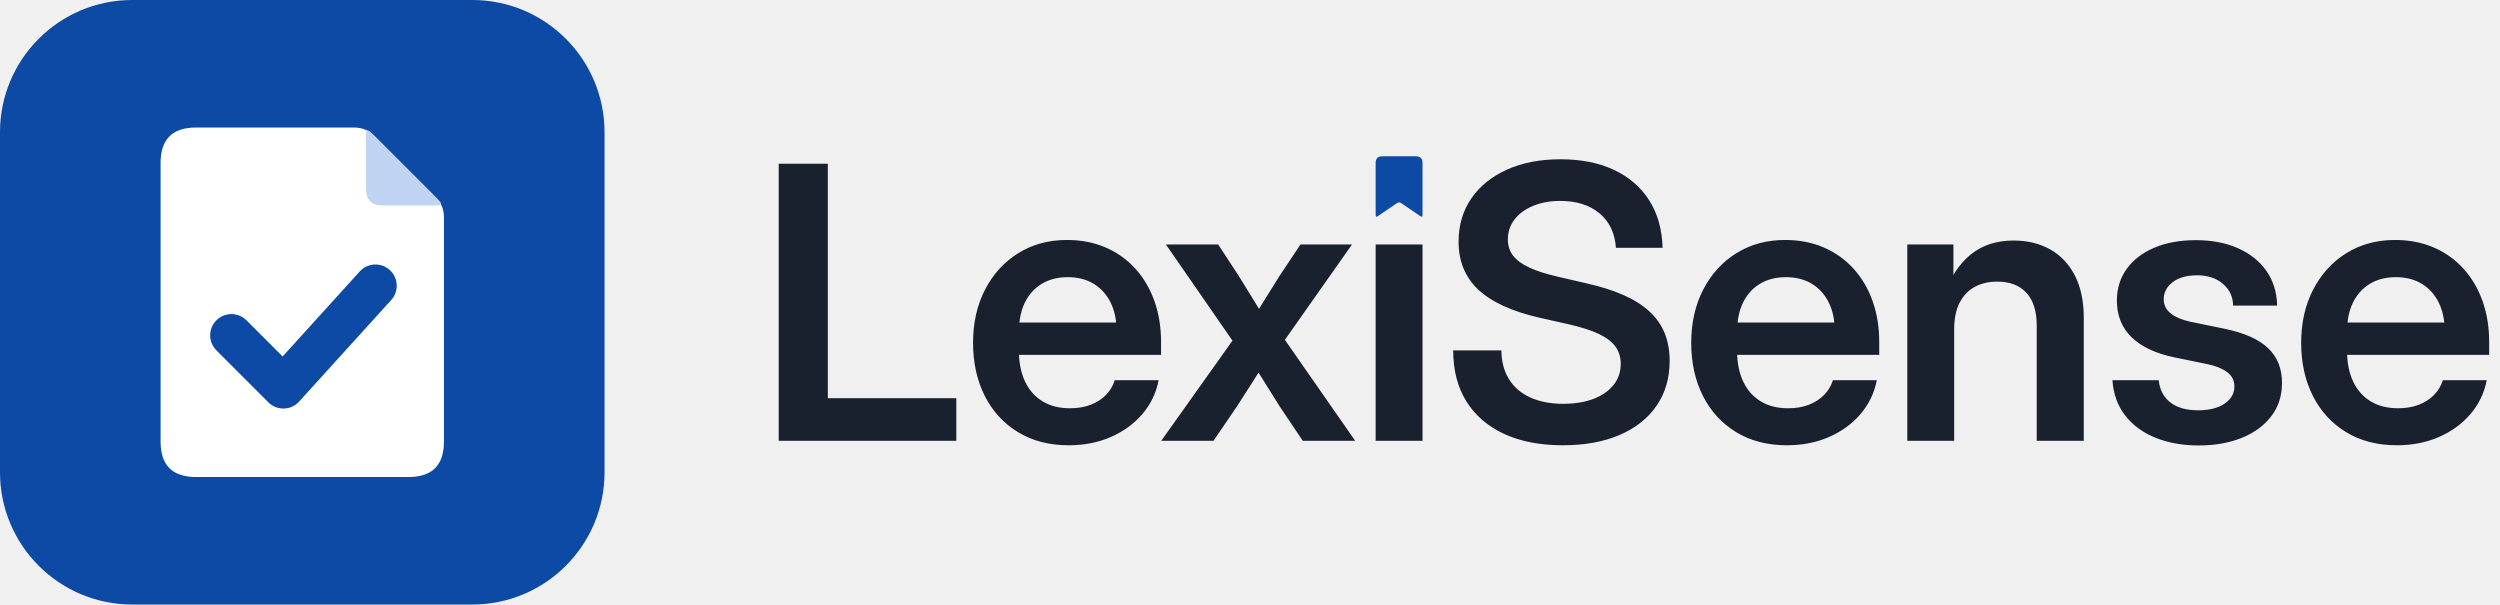
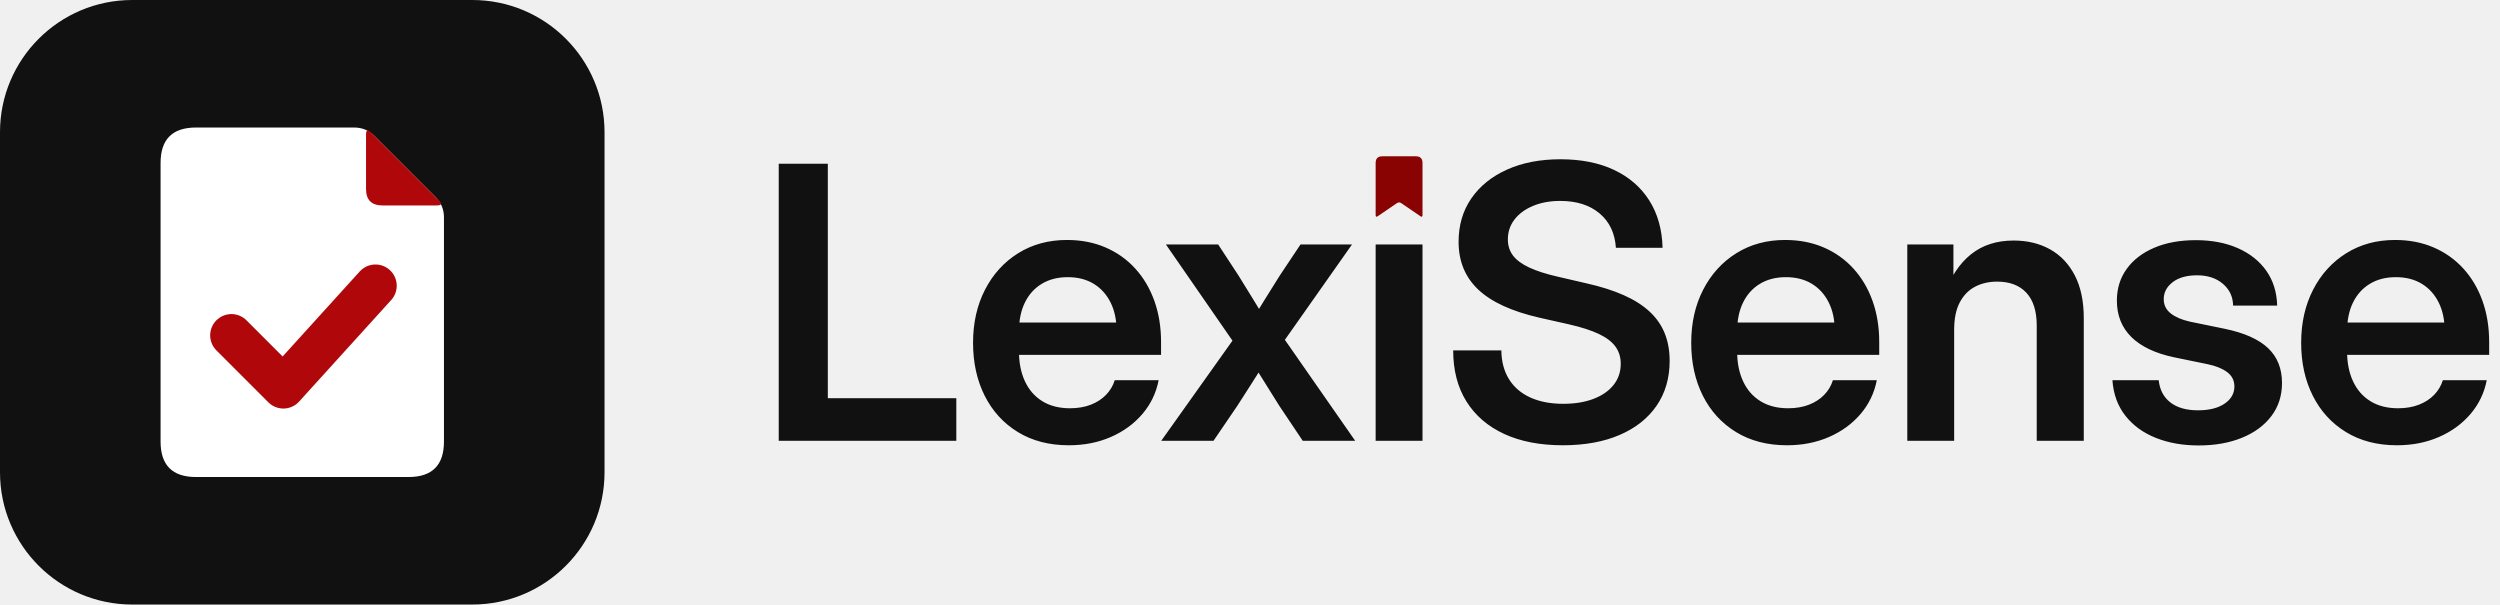
<svg xmlns="http://www.w3.org/2000/svg" viewBox="0 0 397 96" width="397" height="96" role="img" aria-label="LexiSense">
  <g transform="scale(0.1875)">
-     <rect width="512" height="512" rx="112" fill="#0D4AA5" />
+     <rect width="512" height="512" rx="112" fill="#111111" />
    <path d="M136.0 138.0 Q136.0 108.0 166.0 108.0 L300.0 108.0 Q310.0 108.0 317.1 115.1 L368.9 166.9 Q376.0 174.0 376.0 184.0 L376.0 374.0 Q376.0 404.0 346.0 404.0 L166.0 404.0 Q136.0 404.0 136.0 374.0 Z" fill="#FFFFFF" />
-     <path d="M310.0 114.0 Q310.0 108.0 314.2 112.2 L371.8 169.8 Q376.0 174.0 370.0 174.0 L324.0 174.0 Q310.0 174.0 310.0 160.0 Z" fill="#BFD3F2" />
-     <path d="M196 284 L240 328 L318 242" fill="none" stroke="#0D4AA5" stroke-width="36" stroke-linecap="round" stroke-linejoin="round" />
+     <path d="M310.0 114.0 Q310.0 108.0 314.2 112.2 L371.8 169.8 Q376.0 174.0 370.0 174.0 L324.0 174.0 Q310.0 174.0 310.0 160.0 Z" fill="#B0080A" />
+     <path d="M196 284 L240 328 L318 242" fill="none" stroke="#B0080A" stroke-width="36" stroke-linecap="round" stroke-linejoin="round" />
  </g>
  <g transform="translate(120.00 70.00) scale(0.02953 -0.02953)">
-     <path d="M124 0V1490H388V229H1079V0ZM1684 -24Q1526 -24 1410.0 47.0Q1294 118 1231.5 242.5Q1169 367 1169 527Q1169 688 1233.5 813.0Q1298 938 1412.0 1009.0Q1526 1080 1674 1080Q1788 1080 1881.0 1040.0Q1974 1000 2041.0 926.5Q2108 853 2144.0 752.5Q2180 652 2180 531V462H1269V636H2054L1941 589Q1941 679 1908.5 744.0Q1876 809 1817.5 844.5Q1759 880 1678 880Q1598 880 1539.0 844.5Q1480 809 1448.0 744.0Q1416 679 1416 589V480Q1416 389 1448.0 320.0Q1480 251 1541.5 213.0Q1603 175 1690 175Q1753 175 1802.0 194.0Q1851 213 1884.0 247.0Q1917 281 1931 326H2167Q2147 223 2079.5 144.0Q2012 65 1910.0 20.5Q1808 -24 1684 -24ZM2181 0 2612 606 2608 475 2206 1056H2487L2597 888Q2638 822 2676.0 760.0Q2714 698 2752 635H2661Q2700 698 2738.0 760.0Q2776 822 2818 888L2930 1056H3207L2798 475L2802 606L3224 0H2942L2816 188Q2776 252 2738.5 312.0Q2701 372 2663 433H2746Q2707 372 2669.5 312.0Q2632 252 2590 188L2462 0ZM3334 0V1056H3586V0ZM4341 -24Q4157 -24 4025.0 37.0Q3893 98 3822.0 212.0Q3751 326 3751 486H4010Q4011 396 4051.0 331.5Q4091 267 4165.5 233.0Q4240 199 4343 199Q4436 199 4505.5 225.5Q4575 252 4613.5 300.5Q4652 349 4652 414Q4652 467 4624.0 506.0Q4596 545 4535.5 574.0Q4475 603 4375 626L4215 662Q3992 713 3886.0 813.0Q3780 913 3780 1070Q3780 1204 3848.5 1303.5Q3917 1403 4040.5 1458.5Q4164 1514 4328 1514Q4495 1514 4616.5 1456.5Q4738 1399 4805.5 1292.5Q4873 1186 4877 1038H4626Q4618 1156 4538.0 1223.0Q4458 1290 4327 1290Q4245 1290 4181.0 1263.5Q4117 1237 4081.0 1190.5Q4045 1144 4045 1083Q4045 1033 4072.5 996.5Q4100 960 4159.5 932.0Q4219 904 4316 882L4467 847Q4583 821 4667.5 783.5Q4752 746 4807.0 695.0Q4862 644 4888.5 578.0Q4915 512 4915 430Q4915 291 4845.0 189.0Q4775 87 4646.0 31.5Q4517 -24 4341 -24ZM5546 -24Q5388 -24 5272.0 47.0Q5156 118 5093.5 242.5Q5031 367 5031 527Q5031 688 5095.5 813.0Q5160 938 5274.0 1009.0Q5388 1080 5536 1080Q5650 1080 5743.0 1040.0Q5836 1000 5903.0 926.5Q5970 853 6006.0 752.5Q6042 652 6042 531V462H5131V636H5916L5803 589Q5803 679 5770.5 744.0Q5738 809 5679.5 844.5Q5621 880 5540 880Q5460 880 5401.0 844.5Q5342 809 5310.0 744.0Q5278 679 5278 589V480Q5278 389 5310.0 320.0Q5342 251 5403.5 213.0Q5465 175 5552 175Q5615 175 5664.0 194.0Q5713 213 5746.0 247.0Q5779 281 5793 326H6029Q6009 223 5941.5 144.0Q5874 65 5772.0 20.5Q5670 -24 5546 -24ZM6445 597V0H6193V1056H6441V787H6392Q6443 929 6535.5 1003.0Q6628 1077 6765 1077Q6876 1077 6961.0 1029.5Q7046 982 7094.0 889.0Q7142 796 7142 660V0H6889V620Q6889 736 6833.5 796.0Q6778 856 6676 856Q6610 856 6558.0 829.0Q6506 802 6475.5 745.0Q6445 688 6445 597ZM7760 -25Q7632 -25 7530.0 15.5Q7428 56 7366.0 134.5Q7304 213 7296 326H7545Q7553 249 7607.5 206.5Q7662 164 7756 164Q7847 164 7899.5 200.0Q7952 236 7952 292Q7952 340 7913.5 369.0Q7875 398 7808 412L7628 449Q7476 481 7398.0 558.0Q7320 635 7320 754Q7320 851 7372.5 924.0Q7425 997 7520.5 1038.0Q7616 1079 7745 1079Q7873 1079 7970.5 1036.0Q8068 993 8123.5 914.5Q8179 836 8182 727H7945Q7944 798 7890.5 844.0Q7837 890 7751 890Q7668 890 7620.0 853.0Q7572 816 7572 762Q7572 715 7609.0 685.5Q7646 656 7712 641L7902 602Q8059 569 8133.5 498.0Q8208 427 8208 311Q8208 208 8150.5 132.5Q8093 57 7992.0 16.0Q7891 -25 7760 -25ZM8826 -24Q8668 -24 8552.0 47.0Q8436 118 8373.5 242.5Q8311 367 8311 527Q8311 688 8375.5 813.0Q8440 938 8554.0 1009.0Q8668 1080 8816 1080Q8930 1080 9023.0 1040.0Q9116 1000 9183.0 926.5Q9250 853 9286.0 752.5Q9322 652 9322 531V462H8411V636H9196L9083 589Q9083 679 9050.5 744.0Q9018 809 8959.5 844.5Q8901 880 8820 880Q8740 880 8681.0 844.5Q8622 809 8590.0 744.0Q8558 679 8558 589V480Q8558 389 8590.0 320.0Q8622 251 8683.5 213.0Q8745 175 8832 175Q8895 175 8944.0 194.0Q8993 213 9026.0 247.0Q9059 281 9073 326H9309Q9289 223 9221.5 144.0Q9154 65 9052.0 20.5Q8950 -24 8826 -24Z" fill="#19202E" />
-     <path d="M3370.0 1530.0 Q3334.0 1530.0 3334.0 1494.0 L3334.0 1214.0 Q3334.0 1200.0 3345.6 1207.9 L3448.4 1278.1 Q3460.0 1286.0 3471.6 1278.1 L3574.4 1207.9 Q3586.0 1200.0 3586.0 1214.0 L3586.0 1494.0 Q3586.0 1530.0 3550.0 1530.0 Z" fill="#0D4AA5" />
+     <path d="M124 0V1490H388V229H1079V0ZM1684 -24Q1526 -24 1410.0 47.0Q1294 118 1231.5 242.5Q1169 367 1169 527Q1169 688 1233.5 813.0Q1298 938 1412.0 1009.0Q1526 1080 1674 1080Q1788 1080 1881.0 1040.0Q1974 1000 2041.0 926.5Q2108 853 2144.0 752.5Q2180 652 2180 531V462H1269V636H2054L1941 589Q1941 679 1908.5 744.0Q1876 809 1817.5 844.5Q1759 880 1678 880Q1598 880 1539.0 844.5Q1480 809 1448.0 744.0Q1416 679 1416 589V480Q1416 389 1448.0 320.0Q1480 251 1541.5 213.0Q1603 175 1690 175Q1753 175 1802.0 194.0Q1851 213 1884.0 247.0Q1917 281 1931 326H2167Q2147 223 2079.5 144.0Q2012 65 1910.0 20.5Q1808 -24 1684 -24ZM2181 0 2612 606 2608 475 2206 1056H2487L2597 888Q2638 822 2676.0 760.0Q2714 698 2752 635H2661Q2700 698 2738.0 760.0Q2776 822 2818 888L2930 1056H3207L2798 475L2802 606L3224 0H2942L2816 188Q2776 252 2738.5 312.0Q2701 372 2663 433H2746Q2707 372 2669.5 312.0Q2632 252 2590 188L2462 0ZM3334 0V1056H3586V0ZM4341 -24Q4157 -24 4025.0 37.0Q3893 98 3822.0 212.0Q3751 326 3751 486H4010Q4011 396 4051.0 331.5Q4091 267 4165.5 233.0Q4240 199 4343 199Q4436 199 4505.5 225.5Q4575 252 4613.5 300.5Q4652 349 4652 414Q4652 467 4624.0 506.0Q4596 545 4535.5 574.0Q4475 603 4375 626L4215 662Q3992 713 3886.0 813.0Q3780 913 3780 1070Q3780 1204 3848.5 1303.5Q3917 1403 4040.5 1458.5Q4164 1514 4328 1514Q4495 1514 4616.5 1456.5Q4738 1399 4805.5 1292.5Q4873 1186 4877 1038H4626Q4618 1156 4538.0 1223.0Q4458 1290 4327 1290Q4245 1290 4181.0 1263.5Q4117 1237 4081.0 1190.5Q4045 1144 4045 1083Q4045 1033 4072.5 996.5Q4100 960 4159.5 932.0Q4219 904 4316 882L4467 847Q4583 821 4667.5 783.5Q4752 746 4807.0 695.0Q4862 644 4888.5 578.0Q4915 512 4915 430Q4915 291 4845.0 189.0Q4775 87 4646.0 31.5Q4517 -24 4341 -24ZM5546 -24Q5388 -24 5272.0 47.0Q5156 118 5093.5 242.5Q5031 367 5031 527Q5031 688 5095.5 813.0Q5160 938 5274.0 1009.0Q5388 1080 5536 1080Q5650 1080 5743.0 1040.0Q5836 1000 5903.0 926.5Q5970 853 6006.0 752.5Q6042 652 6042 531V462H5131V636H5916L5803 589Q5803 679 5770.5 744.0Q5738 809 5679.5 844.5Q5621 880 5540 880Q5460 880 5401.0 844.5Q5342 809 5310.0 744.0Q5278 679 5278 589V480Q5278 389 5310.0 320.0Q5342 251 5403.5 213.0Q5465 175 5552 175Q5615 175 5664.0 194.0Q5713 213 5746.0 247.0Q5779 281 5793 326H6029Q6009 223 5941.5 144.0Q5874 65 5772.0 20.5Q5670 -24 5546 -24ZM6445 597V0H6193V1056H6441V787H6392Q6443 929 6535.5 1003.0Q6628 1077 6765 1077Q6876 1077 6961.0 1029.5Q7046 982 7094.0 889.0Q7142 796 7142 660V0H6889V620Q6889 736 6833.5 796.0Q6778 856 6676 856Q6610 856 6558.0 829.0Q6506 802 6475.5 745.0Q6445 688 6445 597ZM7760 -25Q7632 -25 7530.0 15.5Q7428 56 7366.0 134.5Q7304 213 7296 326H7545Q7553 249 7607.5 206.5Q7662 164 7756 164Q7847 164 7899.5 200.0Q7952 236 7952 292Q7952 340 7913.5 369.0Q7875 398 7808 412L7628 449Q7476 481 7398.0 558.0Q7320 635 7320 754Q7320 851 7372.5 924.0Q7425 997 7520.5 1038.0Q7616 1079 7745 1079Q7873 1079 7970.5 1036.0Q8068 993 8123.5 914.5Q8179 836 8182 727H7945Q7944 798 7890.5 844.0Q7837 890 7751 890Q7668 890 7620.0 853.0Q7572 816 7572 762Q7572 715 7609.0 685.5Q7646 656 7712 641L7902 602Q8059 569 8133.5 498.0Q8208 427 8208 311Q8208 208 8150.5 132.5Q8093 57 7992.0 16.0Q7891 -25 7760 -25ZM8826 -24Q8668 -24 8552.0 47.0Q8436 118 8373.5 242.5Q8311 367 8311 527Q8311 688 8375.5 813.0Q8440 938 8554.0 1009.0Q8668 1080 8816 1080Q8930 1080 9023.0 1040.0Q9116 1000 9183.0 926.5Q9250 853 9286.0 752.5Q9322 652 9322 531V462H8411V636H9196L9083 589Q9083 679 9050.5 744.0Q9018 809 8959.5 844.5Q8901 880 8820 880Q8740 880 8681.0 844.5Q8622 809 8590.0 744.0Q8558 679 8558 589V480Q8558 389 8590.0 320.0Q8622 251 8683.5 213.0Q8745 175 8832 175Q8895 175 8944.0 194.0Q8993 213 9026.0 247.0Q9059 281 9073 326H9309Q9289 223 9221.5 144.0Q9154 65 9052.0 20.5Q8950 -24 8826 -24Z" fill="#111111" />
+     <path d="M3370.0 1530.0 Q3334.0 1530.0 3334.0 1494.0 L3334.0 1214.0 Q3334.0 1200.0 3345.6 1207.9 L3448.4 1278.1 Q3460.0 1286.0 3471.6 1278.1 L3574.4 1207.9 Q3586.0 1200.0 3586.0 1214.0 L3586.0 1494.0 Q3586.0 1530.0 3550.0 1530.0 Z" fill="#8A0303" />
  </g>
</svg>
